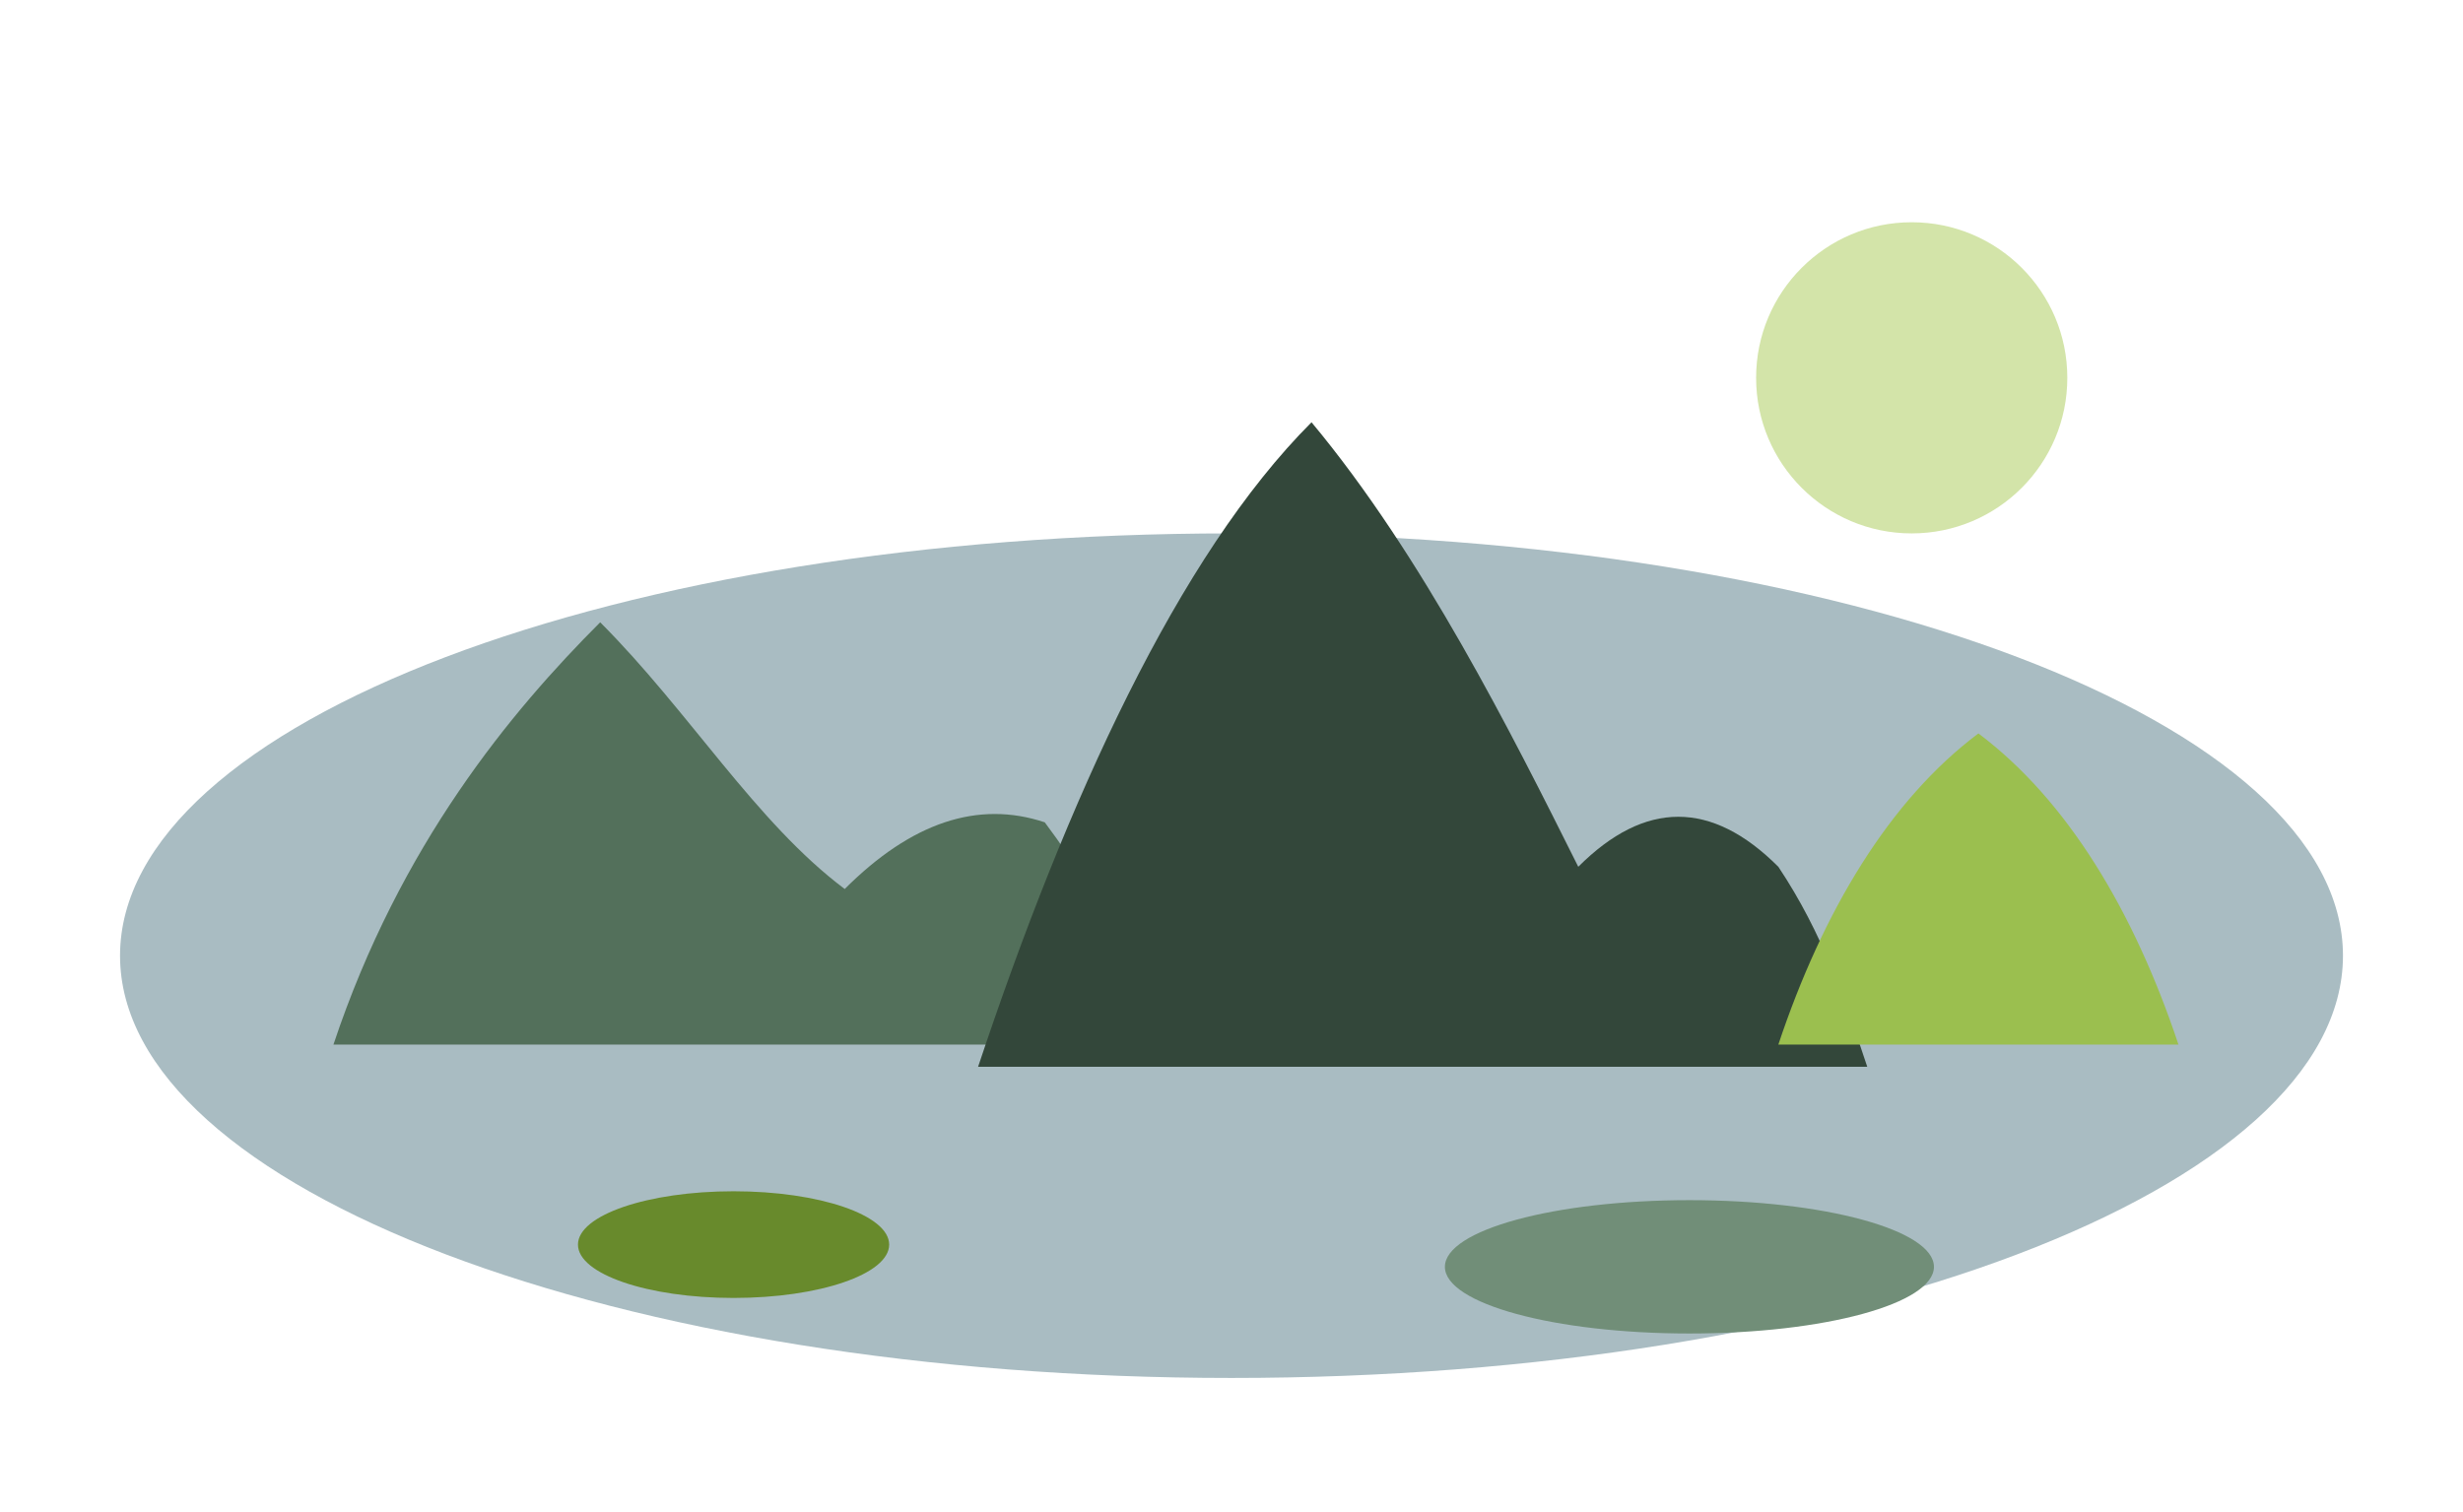
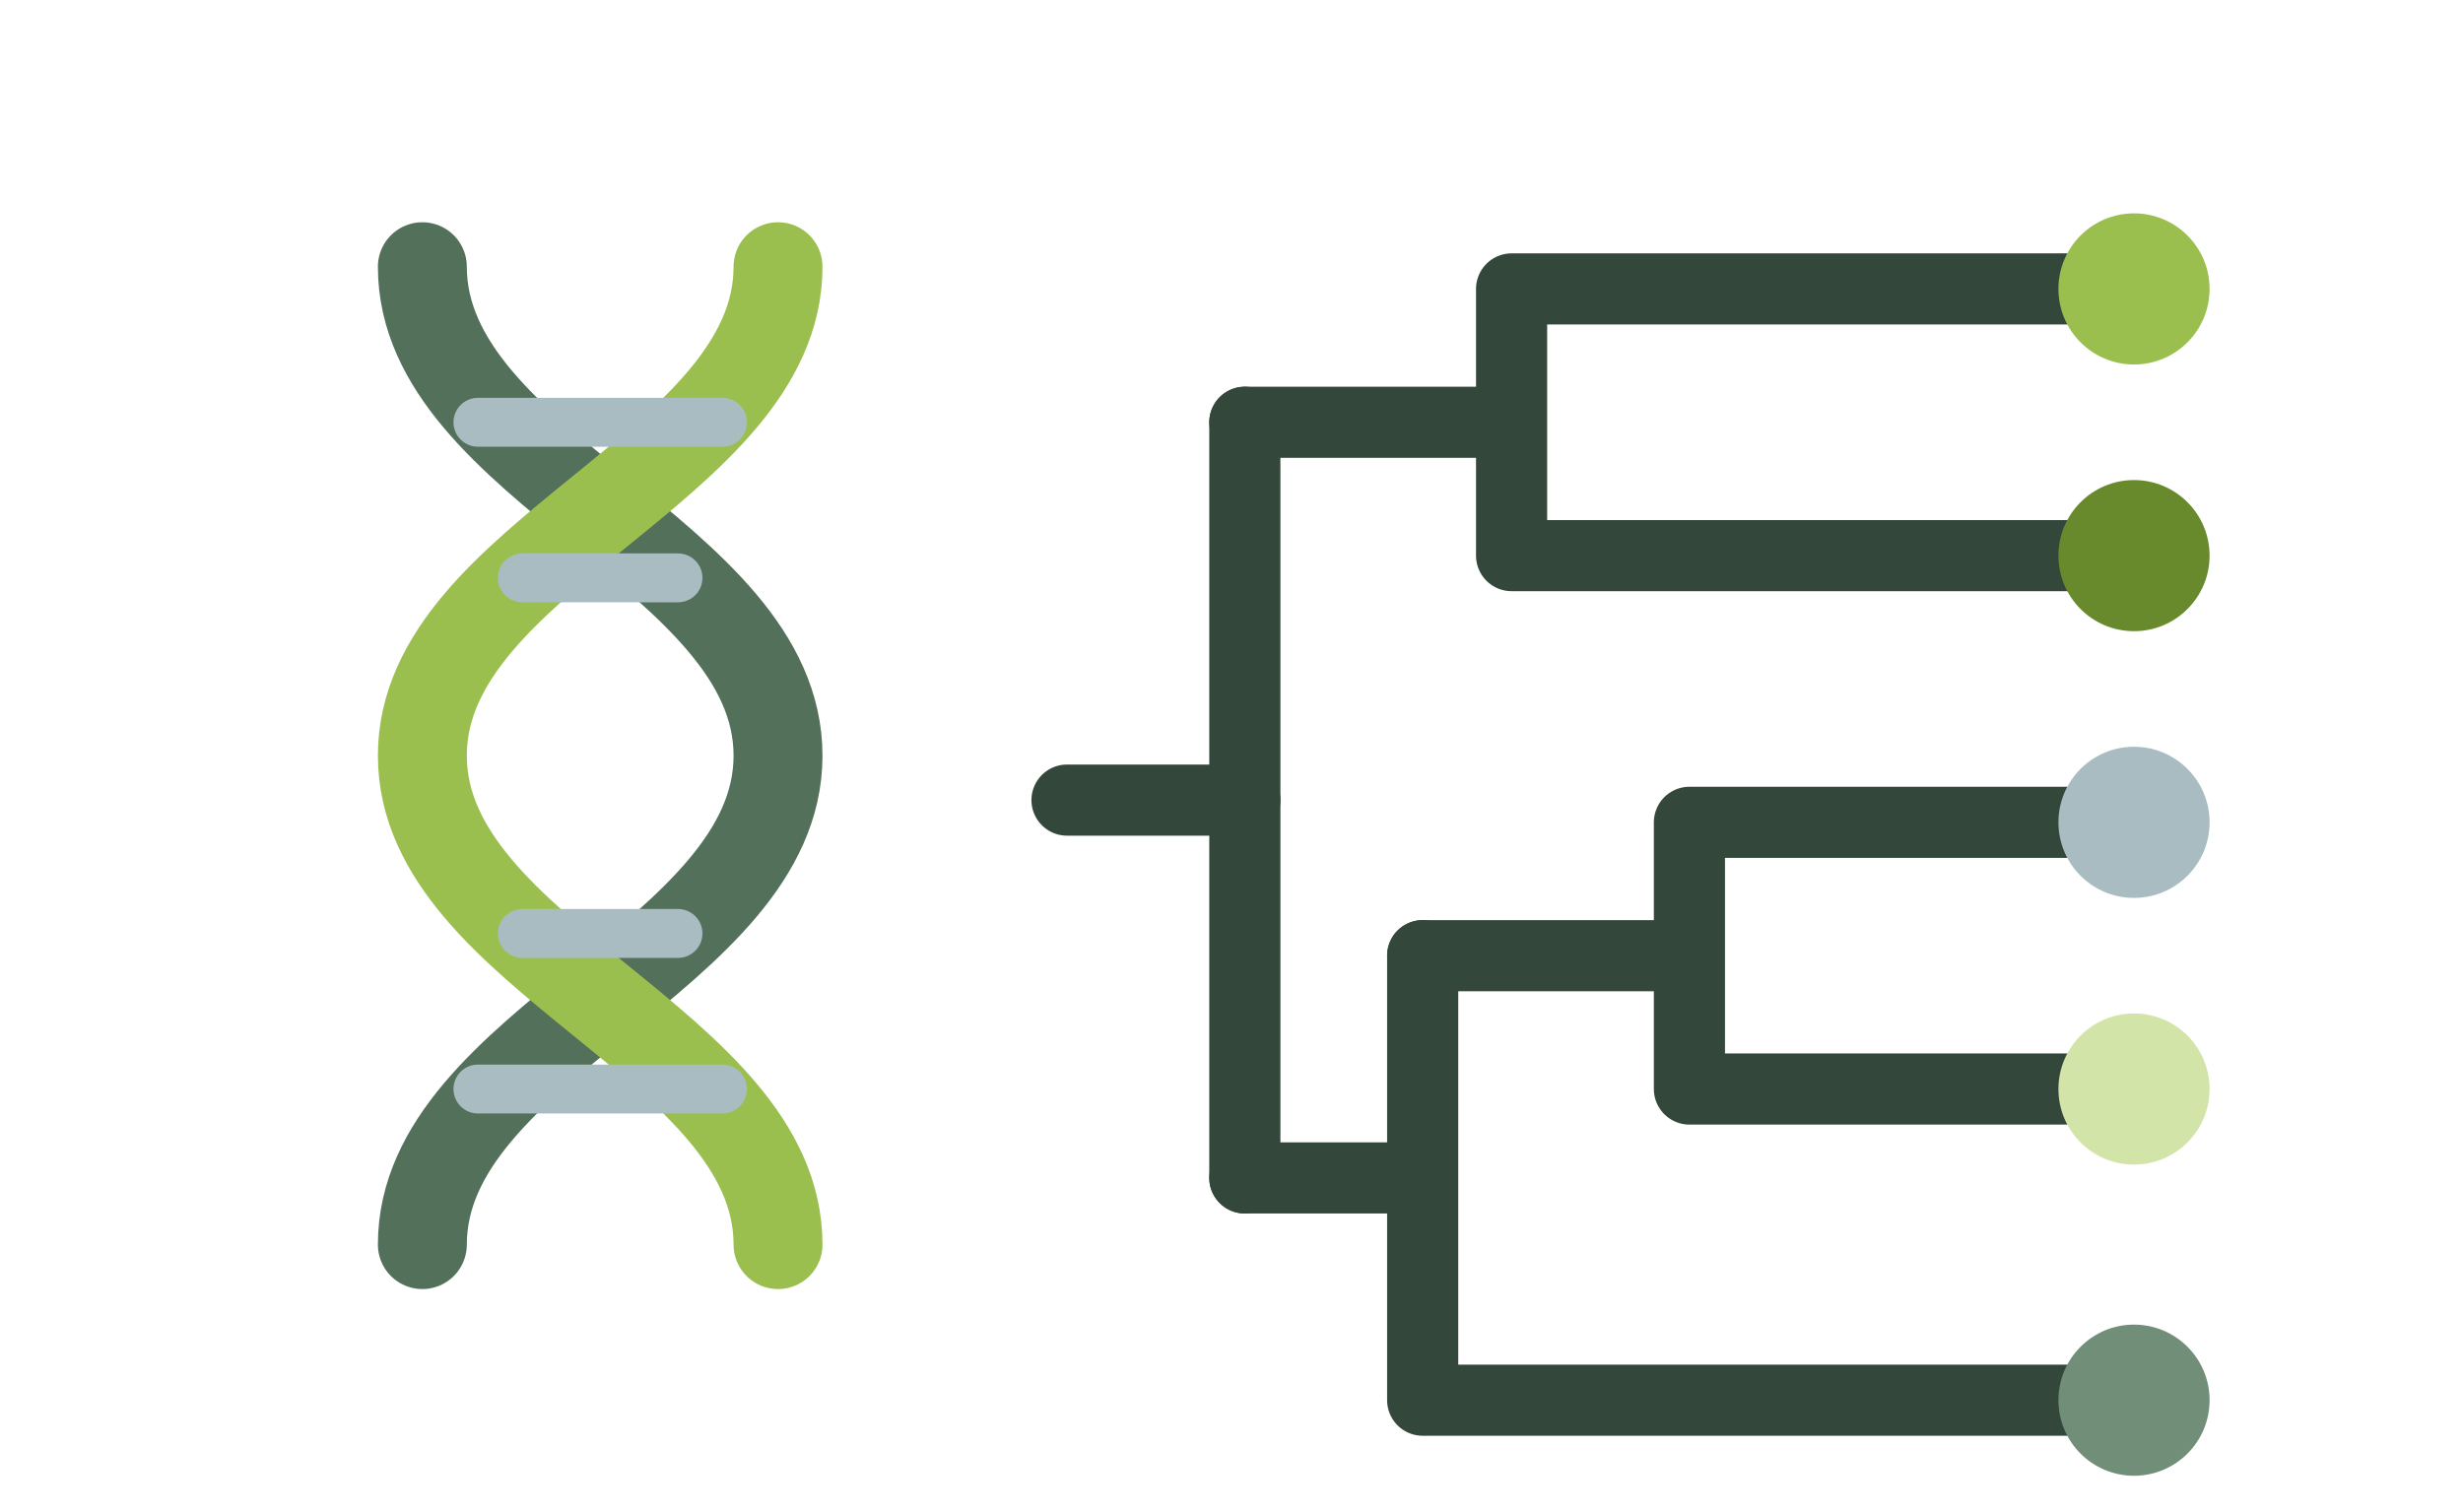
<svg xmlns="http://www.w3.org/2000/svg" viewBox="0 0 1108 680" aria-hidden="true">
-   <ellipse cx="554" cy="430" rx="500" ry="190" fill="#a9bcc2" />
-   <path fill="#53705b" d="M150 470c30-90 80-150 120-190 40 40 70 90 110 120 30-30 60-40 90-30 30 40 40 70 50 100Z" />
-   <path fill="#33473a" d="M440 480c40-120 90-230 150-290 50 60 90 140 120 200 30-30 60-30 90 0 20 30 30 60 40 90Z" />
-   <path fill="#9bbf4f" d="M800 470c20-60 50-110 90-140 40 30 70 80 90 140Z" />
-   <ellipse cx="330" cy="560" rx="70" ry="24" fill="#688a2c" />
-   <ellipse cx="760" cy="570" rx="110" ry="30" fill="#718e78" />
-   <circle cx="860" cy="170" r="70" fill="#d3e4a9" />
+   <path fill="none" stroke="#53705b" stroke-width="40" stroke-linecap="round" d="M190 120c0 90 160 130 160 220s-160 130-160 220" />
+   <path fill="none" stroke="#9bbf4f" stroke-width="40" stroke-linecap="round" d="M350 120c0 90-160 130-160 220s160 130 160 220" />
+   <g stroke="#a9bcc2" stroke-width="22" stroke-linecap="round">
+     <path d="M215 190h110M235 260h70M235 420h70M215 490h110" />
+   </g>
+   <g fill="none" stroke="#33473a" stroke-width="32" stroke-linecap="round" stroke-linejoin="round">
+     <path d="M480 360h80" />
+     <path d="M560 190v340" />
+     <path d="M560 190h120M680 130v120M680 130h260M680 250h260" />
+     <path d="M560 530h80M640 430v200M640 630h300" />
+     <path d="M640 430h120M760 370v120M760 370h180M760 490h180" />
+   </g>
+   <g>
+     <circle cx="960" cy="130" r="34" fill="#9bbf4f" />
+     <circle cx="960" cy="250" r="34" fill="#688a2c" />
+     <circle cx="960" cy="370" r="34" fill="#a9bcc2" />
+     <circle cx="960" cy="490" r="34" fill="#d3e4a9" />
+     <circle cx="960" cy="630" r="34" fill="#718e78" />
+   </g>
</svg>
